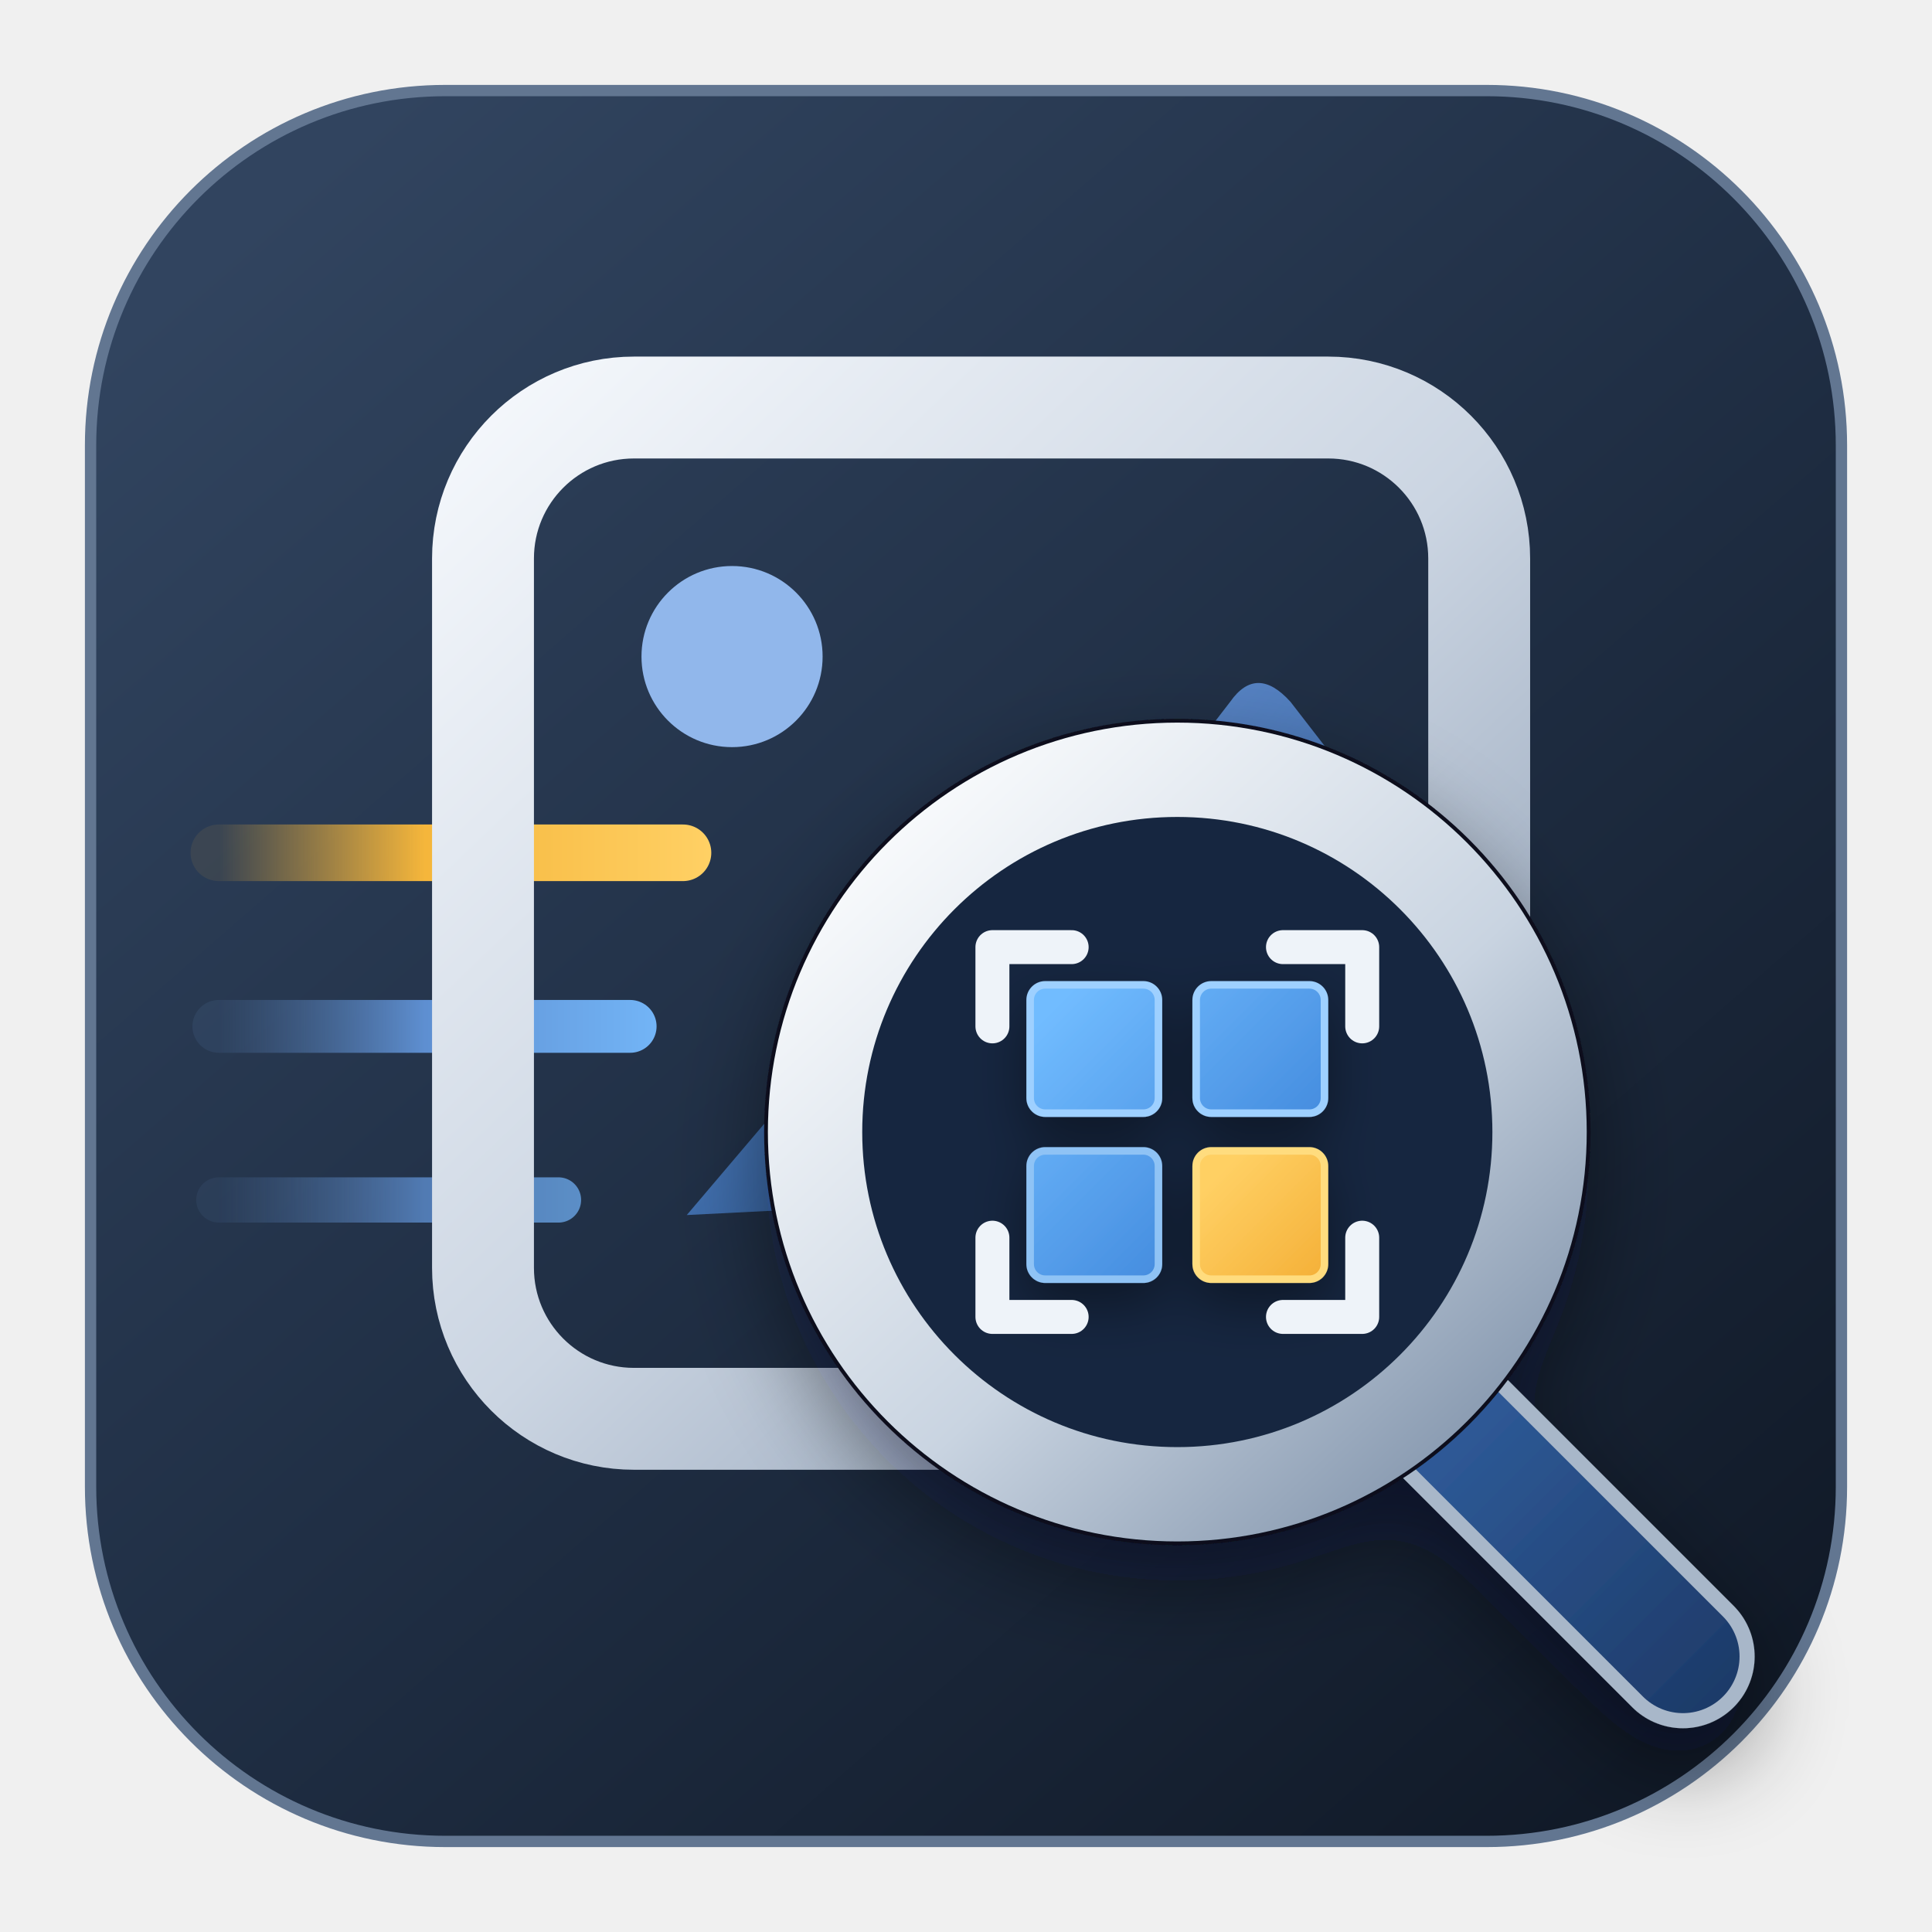
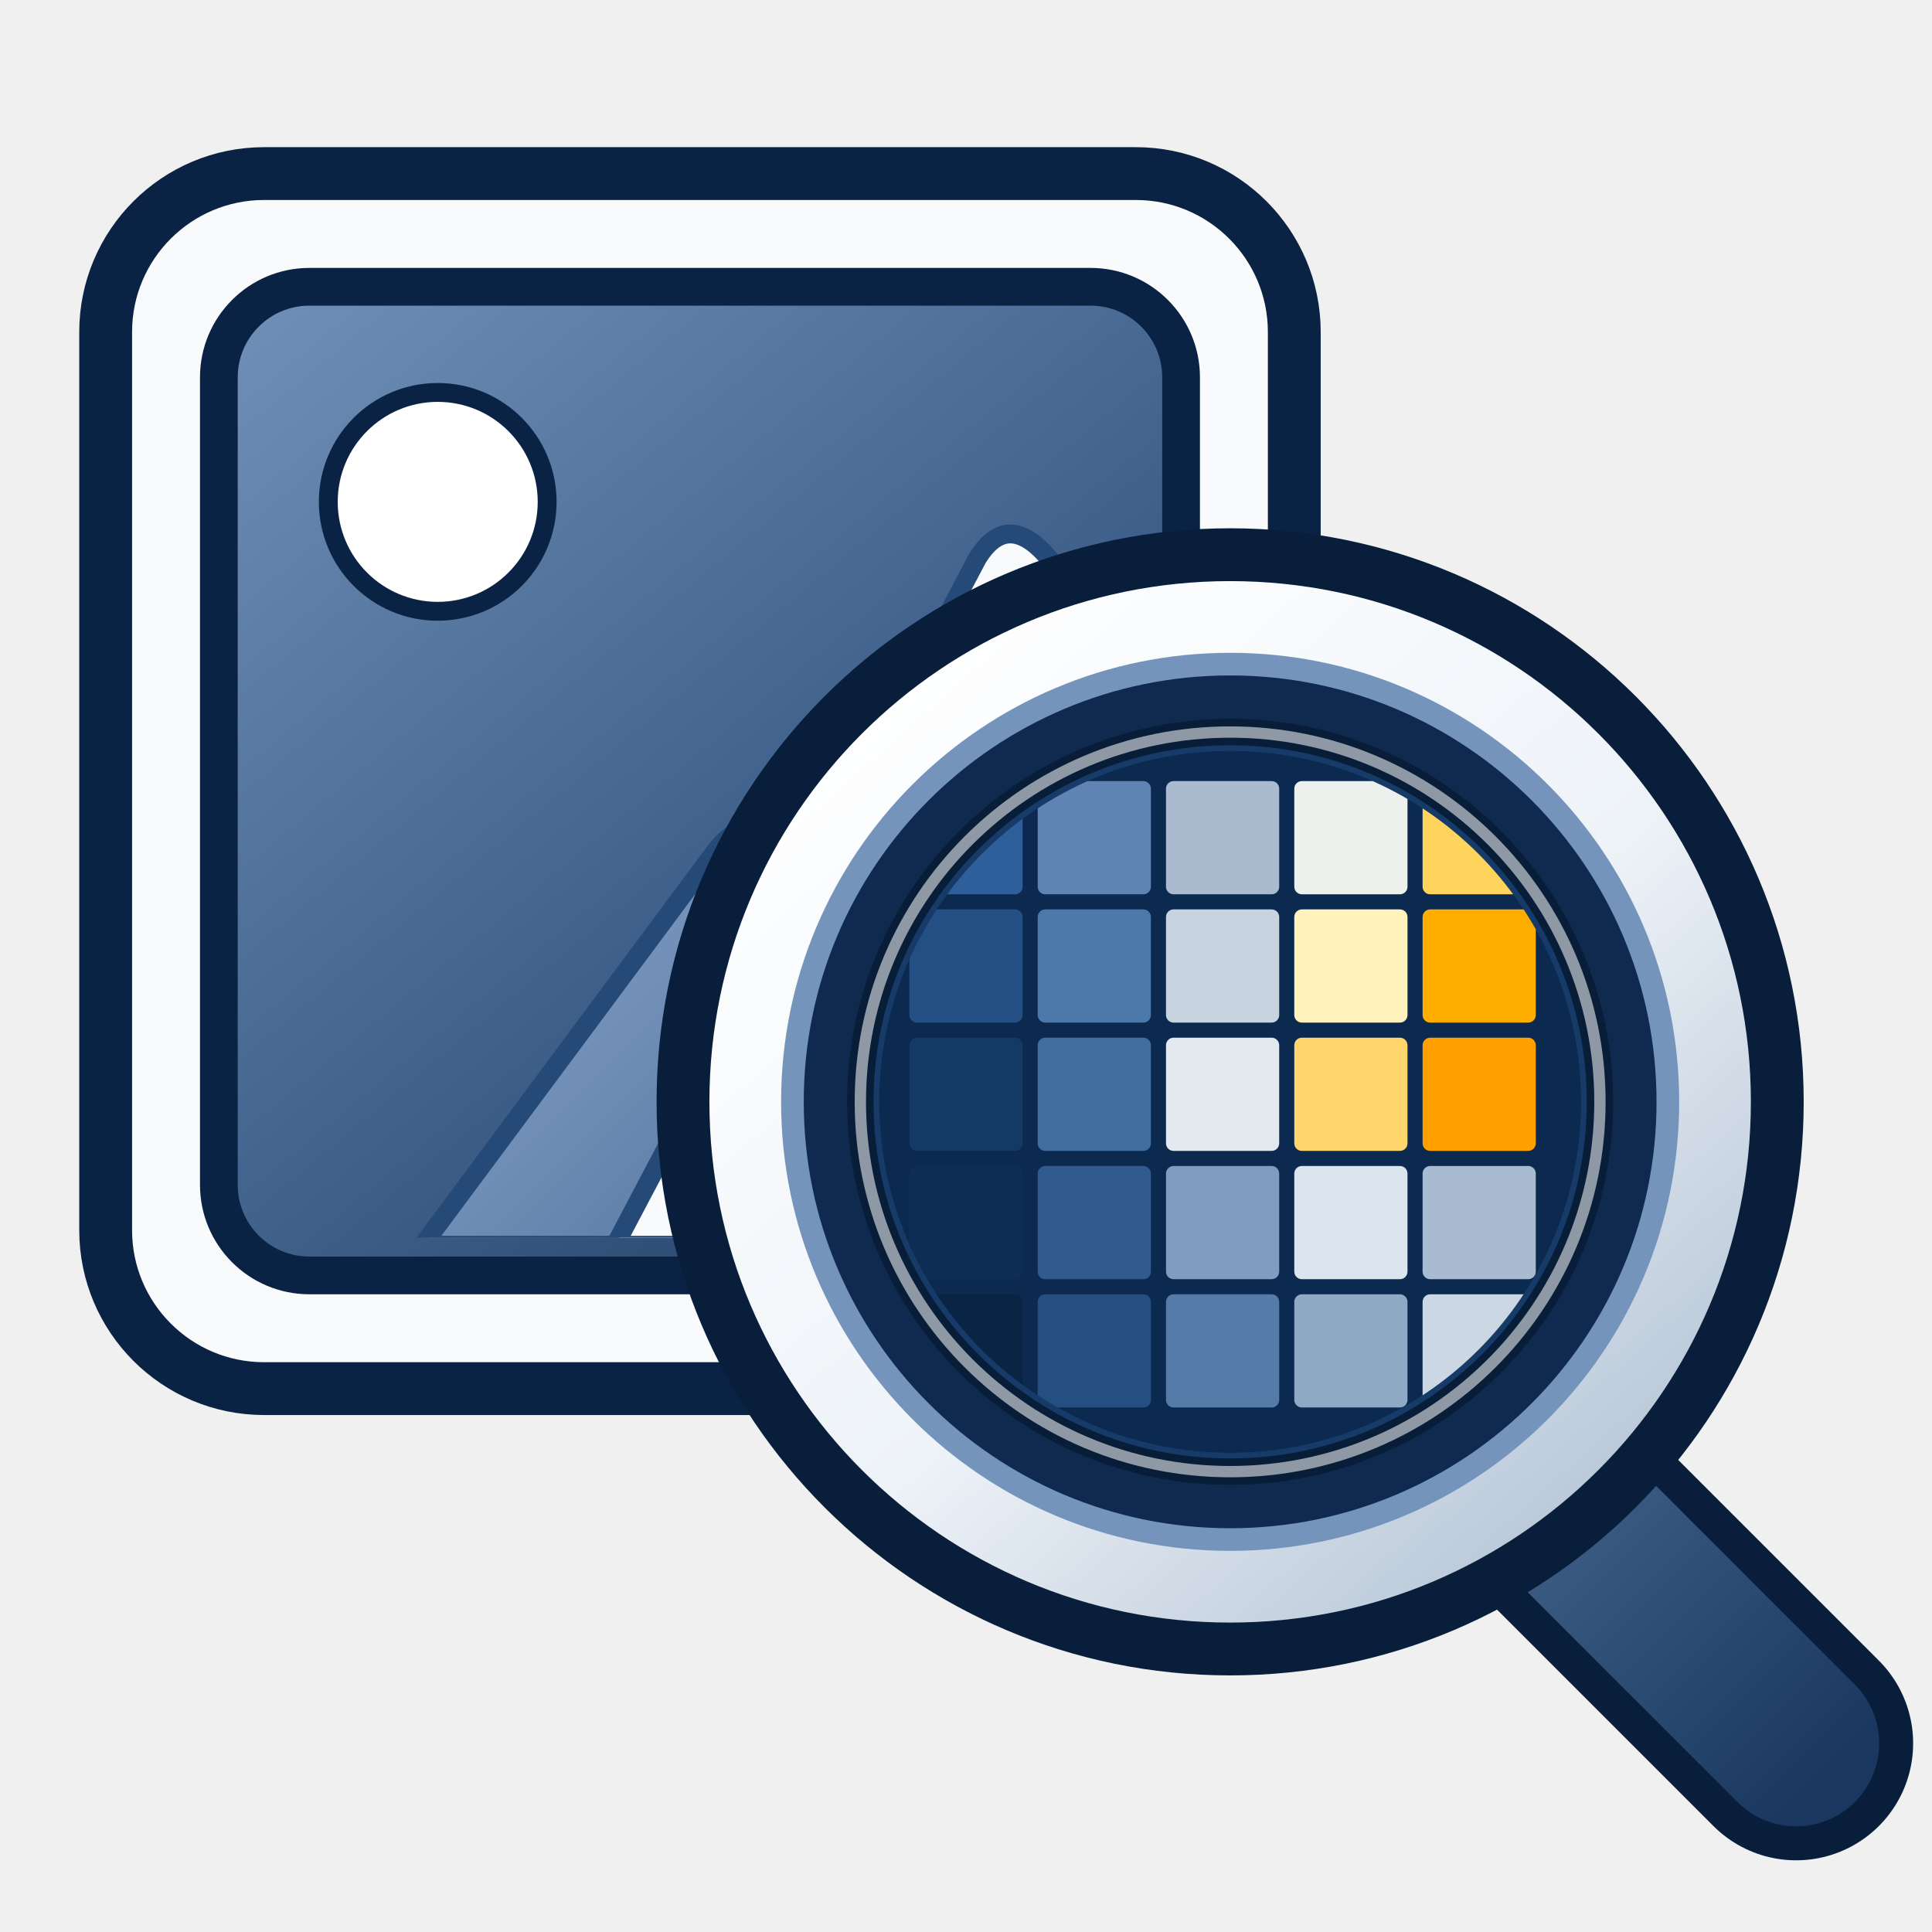
<svg xmlns="http://www.w3.org/2000/svg" width="512" height="512" viewBox="0 0 512 512" role="img" aria-labelledby="title desc">
  <defs>
-     <linearGradient id="bg" x1="76" y1="50" x2="438" y2="466" gradientUnits="userSpaceOnUse">
-       <stop offset="0" stop-color="#31445f" />
-       <stop offset="0.5" stop-color="#202f45" />
-       <stop offset="1" stop-color="#111a28" />
+     <linearGradient id="photo" x1="68" y1="80" x2="294" y2="352" gradientUnits="userSpaceOnUse">
+       <stop offset="0" stop-color="#6f8fb8" />
+       <stop offset="0.55" stop-color="#3f608a" />
+       <stop offset="1" stop-color="#1d385d" />
    </linearGradient>
-     <linearGradient id="frame" x1="128" y1="100" x2="392" y2="376" gradientUnits="userSpaceOnUse">
-       <stop offset="0" stop-color="#f5f8fc" />
-       <stop offset="0.52" stop-color="#cbd5e2" />
-       <stop offset="1" stop-color="#8798af" />
+     <linearGradient id="mountain" x1="124" y1="184" x2="286" y2="346" gradientUnits="userSpaceOnUse">
+       <stop offset="0" stop-color="#91acd0" />
+       <stop offset="1" stop-color="#3f628f" />
    </linearGradient>
-     <linearGradient id="mountainBack" x1="198" y1="174" x2="372" y2="328" gradientUnits="userSpaceOnUse">
-       <stop offset="0" stop-color="#739edf" />
-       <stop offset="1" stop-color="#315f9f" />
+     <linearGradient id="handle" x1="390" y1="382" x2="482" y2="474" gradientUnits="userSpaceOnUse">
+       <stop offset="0" stop-color="#48688f" />
+       <stop offset="1" stop-color="#19375f" />
    </linearGradient>
-     <linearGradient id="mountainFront" x1="136" y1="226" x2="272" y2="340" gradientUnits="userSpaceOnUse">
-       <stop offset="0" stop-color="#5e93d7" />
-       <stop offset="1" stop-color="#274f88" />
+     <linearGradient id="ring" x1="224" y1="181" x2="421" y2="403" gradientUnits="userSpaceOnUse">
+       <stop offset="0" stop-color="#ffffff" />
+       <stop offset="0.56" stop-color="#eef3f8" />
+       <stop offset="1" stop-color="#b8c7d8" />
    </linearGradient>
-     <linearGradient id="speedBlue" x1="58" y1="0" x2="188" y2="0" gradientUnits="userSpaceOnUse">
-       <stop offset="0" stop-color="#4d6f9e" stop-opacity="0.18" />
-       <stop offset="0.42" stop-color="#5e8fd1" />
-       <stop offset="1" stop-color="#77bdff" />
-     </linearGradient>
-     <linearGradient id="speedAmber" x1="58" y1="0" x2="188" y2="0" gradientUnits="userSpaceOnUse">
-       <stop offset="0" stop-color="#f5b63b" stop-opacity="0.08" />
-       <stop offset="0.42" stop-color="#f5b63b" />
-       <stop offset="1" stop-color="#ffd064" />
-     </linearGradient>
-     <linearGradient id="ring" x1="236" y1="218" x2="394" y2="388" gradientUnits="userSpaceOnUse">
-       <stop offset="0" stop-color="#f8fafc" />
-       <stop offset="0.56" stop-color="#c9d4e1" />
-       <stop offset="1" stop-color="#8496ad" />
-     </linearGradient>
-     <linearGradient id="handle" x1="370" y1="370" x2="454" y2="454" gradientUnits="userSpaceOnUse">
-       <stop offset="0" stop-color="#315f9f" />
-       <stop offset="1" stop-color="#1d3a68" />
-     </linearGradient>
-     <linearGradient id="pixelBlue" x1="280" y1="266" x2="352" y2="338" gradientUnits="userSpaceOnUse">
-       <stop offset="0" stop-color="#71bcff" />
-       <stop offset="1" stop-color="#3278d1" />
-     </linearGradient>
-     <linearGradient id="pixelAmber" x1="324" y1="310" x2="358" y2="344" gradientUnits="userSpaceOnUse">
-       <stop offset="0" stop-color="#ffd064" />
-       <stop offset="1" stop-color="#f2a92e" />
-     </linearGradient>
-     <filter id="shadow" x="-30%" y="-30%" width="160%" height="170%">
-       <feDropShadow dx="0" dy="10" stdDeviation="12" flood-color="#050a12" flood-opacity="0.45" />
-     </filter>
-     <filter id="softShadow" x="-20%" y="-20%" width="140%" height="160%">
-       <feDropShadow dx="0" dy="6" stdDeviation="7" flood-color="#050a12" flood-opacity="0.38" />
-     </filter>
-     <clipPath id="sceneClip">
-       <rect x="128" y="108" width="264" height="268" rx="40" />
+     <clipPath id="photoClip">
+       <rect x="66" y="84" width="236" height="244" rx="17" />
+     </clipPath>
+     <clipPath id="lensClip">
+       <circle cx="326" cy="292" r="93" />
    </clipPath>
  </defs>
-   <rect x="24" y="24" width="464" height="464" rx="94" fill="url(#bg)" stroke="#627691" stroke-width="3" />
-   <g fill="none" stroke-linecap="round">
-     <path d="M58 226 H181" stroke="url(#speedAmber)" stroke-width="15" />
-     <path d="M58 272 H167" stroke="url(#speedBlue)" stroke-width="14" />
-     <path d="M58 318 H148" stroke="url(#speedBlue)" stroke-width="12" opacity="0.78" />
+   <rect x="28" y="46" width="315" height="322" rx="42" fill="#f8fafc" stroke="#0a2344" stroke-width="14" />
+   <rect x="58" y="76" width="255" height="262" rx="24" fill="url(#photo)" stroke="#0a2344" stroke-width="10" />
+   <g clip-path="url(#photoClip)">
+     <circle cx="116" cy="133" r="29" fill="#ffffff" stroke="#0a2344" stroke-width="5" />
+     <path d="M112 330 L190 225 Q198 215 207 225 L303 330 Z" fill="url(#mountain)" stroke="#264a78" stroke-width="5" stroke-linejoin="round" />
+     <path d="M163 330 L259 148 Q267 135 278 148 L340 235 L340 330 Z" fill="#f8fafc" stroke="#264a78" stroke-width="5" stroke-linejoin="round" />
  </g>
-   <g clip-path="url(#sceneClip)">
-     <circle cx="194" cy="174" r="24" fill="#91b7eb" />
-     <path d="M182 322 L255 236 Q262 228 270 237 L340 314 Z" fill="url(#mountainFront)" />
-     <path d="M218 326 L326 186 Q333 176 342 186 L407 270 L407 326 Z" fill="url(#mountainBack)" />
+   <path d="M397 383 L476 462" stroke="#081e3a" stroke-width="62" stroke-linecap="round" />
+   <path d="M397 383 L476 462" stroke="url(#handle)" stroke-width="44" stroke-linecap="round" />
+   <path d="M390 376 L417 403" stroke="#ffb000" stroke-width="19" stroke-linecap="butt" />
+   <circle cx="326" cy="292" r="145" fill="url(#ring)" stroke="#081e3a" stroke-width="14" />
+   <circle cx="326" cy="292" r="116" fill="#102a4f" stroke="#7594bc" stroke-width="6" />
+   <circle cx="326" cy="292" r="98" fill="#173b69" stroke="#071d38" stroke-width="7" />
+   <g clip-path="url(#lensClip)">
+     <rect x="230" y="196" width="192" height="192" fill="#0c2a50" />
+     <rect x="241" y="207" width="30" height="30" rx="2" fill="#2f5f9a" />
+     <rect x="275" y="207" width="30" height="30" rx="2" fill="#5f83b2" />
+     <rect x="309" y="207" width="30" height="30" rx="2" fill="#aabbd0" />
+     <rect x="343" y="207" width="30" height="30" rx="2" fill="#edf1ed" />
+     <rect x="377" y="207" width="30" height="30" rx="2" fill="#ffd45c" />
+     <rect x="241" y="241" width="30" height="30" rx="2" fill="#244f85" />
+     <rect x="275" y="241" width="30" height="30" rx="2" fill="#4c78aa" />
+     <rect x="309" y="241" width="30" height="30" rx="2" fill="#c7d3df" />
+     <rect x="343" y="241" width="30" height="30" rx="2" fill="#fff2bd" />
+     <rect x="377" y="241" width="30" height="30" rx="2" fill="#ffae00" />
+     <rect x="241" y="275" width="30" height="30" rx="2" fill="#143965" />
+     <rect x="275" y="275" width="30" height="30" rx="2" fill="#416d9f" />
+     <rect x="309" y="275" width="30" height="30" rx="2" fill="#e3e9ef" />
+     <rect x="343" y="275" width="30" height="30" rx="2" fill="#ffd66c" />
+     <rect x="377" y="275" width="30" height="30" rx="2" fill="#ff9f00" />
+     <rect x="241" y="309" width="30" height="30" rx="2" fill="#0d2d54" />
+     <rect x="275" y="309" width="30" height="30" rx="2" fill="#315b8e" />
+     <rect x="309" y="309" width="30" height="30" rx="2" fill="#7f9dbf" />
+     <rect x="343" y="309" width="30" height="30" rx="2" fill="#dce5ef" />
+     <rect x="377" y="309" width="30" height="30" rx="2" fill="#a9bbd0" />
+     <rect x="241" y="343" width="30" height="30" rx="2" fill="#092445" />
+     <rect x="275" y="343" width="30" height="30" rx="2" fill="#244f80" />
+     <rect x="309" y="343" width="30" height="30" rx="2" fill="#557ba8" />
+     <rect x="343" y="343" width="30" height="30" rx="2" fill="#8fa8c3" />
+     <rect x="377" y="343" width="30" height="30" rx="2" fill="#cbd7e3" />
  </g>
-   <rect x="128" y="108" width="264" height="268" rx="40" fill="none" stroke="url(#frame)" stroke-width="27" />
-   <g filter="url(#shadow)">
-     <path d="M374 367 L446 439" stroke="#a8b7c9" stroke-width="38" stroke-linecap="round" />
-     <path d="M382 375 L446 439" stroke="url(#handle)" stroke-width="30" stroke-linecap="round" />
-     <circle cx="312" cy="300" r="104" fill="#121f31" stroke="#0a111d" stroke-width="11" />
-     <circle cx="312" cy="300" r="96" fill="#172840" stroke="url(#ring)" stroke-width="25" />
-   </g>
-   <g filter="url(#softShadow)">
-     <rect x="273" y="261" width="34" height="34" rx="4" fill="url(#pixelBlue)" stroke="#9ed0ff" stroke-width="2" />
-     <rect x="317" y="261" width="34" height="34" rx="4" fill="url(#pixelBlue)" stroke="#9ed0ff" stroke-width="2" />
-     <rect x="273" y="305" width="34" height="34" rx="4" fill="url(#pixelBlue)" stroke="#8fc3f5" stroke-width="2" />
-     <rect x="317" y="305" width="34" height="34" rx="4" fill="url(#pixelAmber)" stroke="#ffdc7e" stroke-width="2" />
-   </g>
-   <g fill="none" stroke="#eef3f9" stroke-width="9" stroke-linecap="round" stroke-linejoin="round">
-     <path d="M263 272 V251 H284" />
-     <path d="M340 251 H361 V272" />
-     <path d="M263 328 V349 H284" />
-     <path d="M340 349 H361 V328" />
-   </g>
+   <circle cx="326" cy="292" r="98" fill="none" stroke="#ffffff" stroke-opacity="0.55" stroke-width="3" />
</svg>
